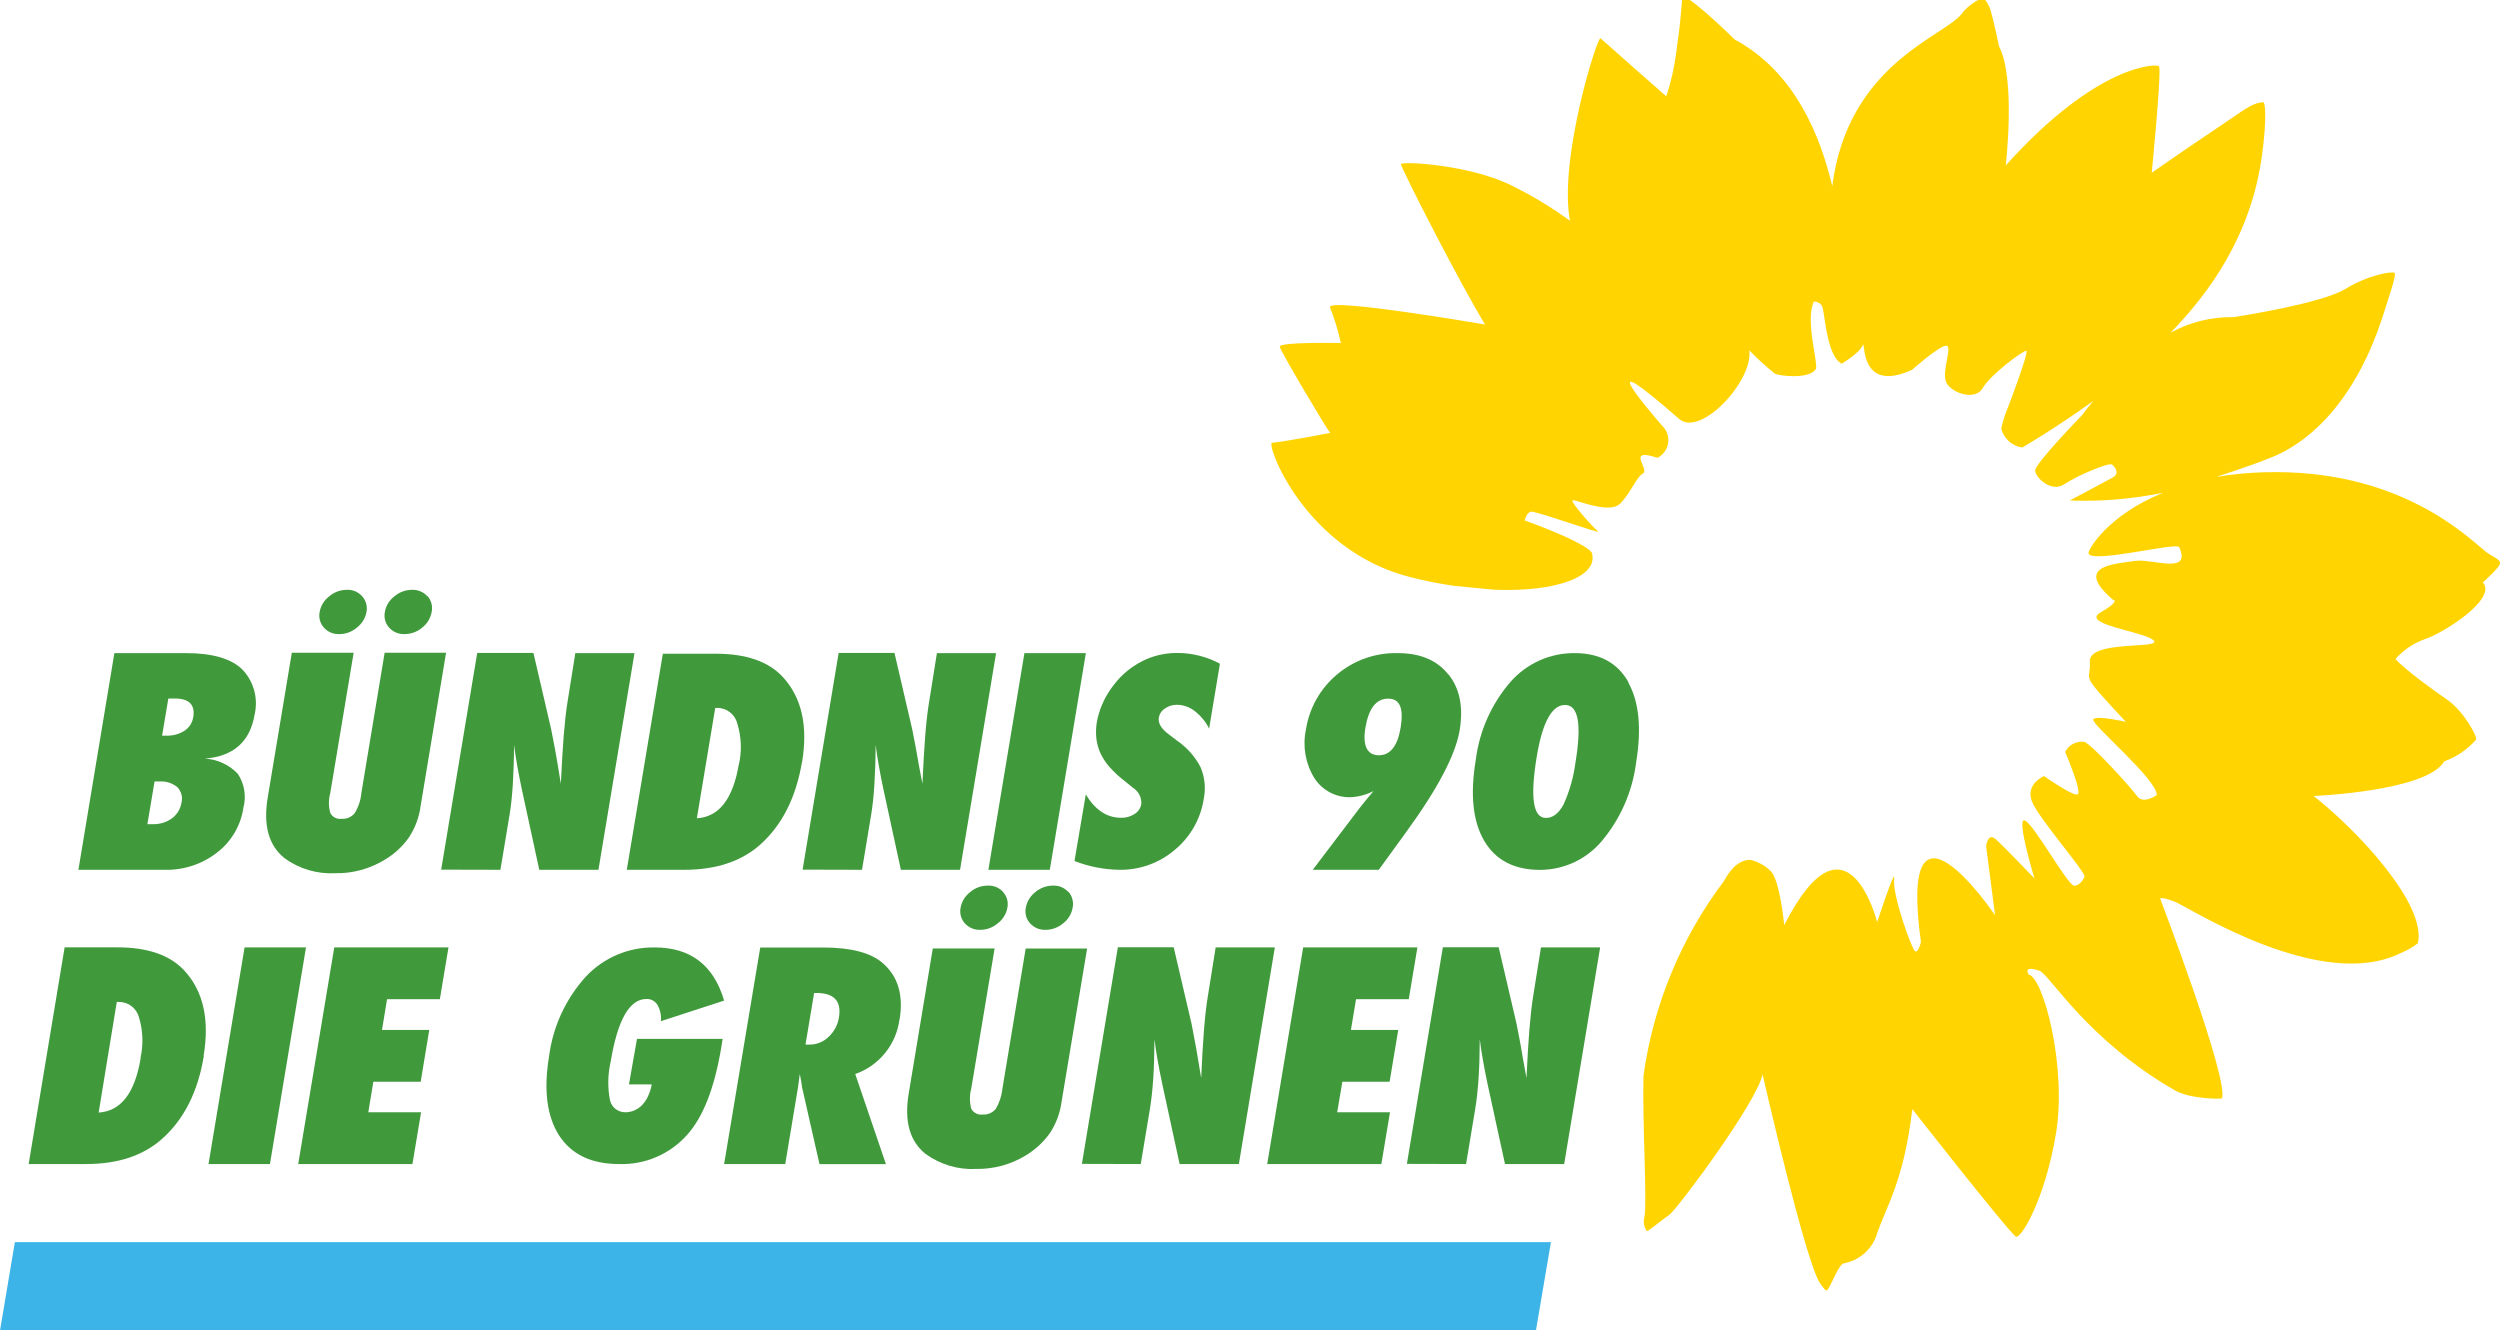
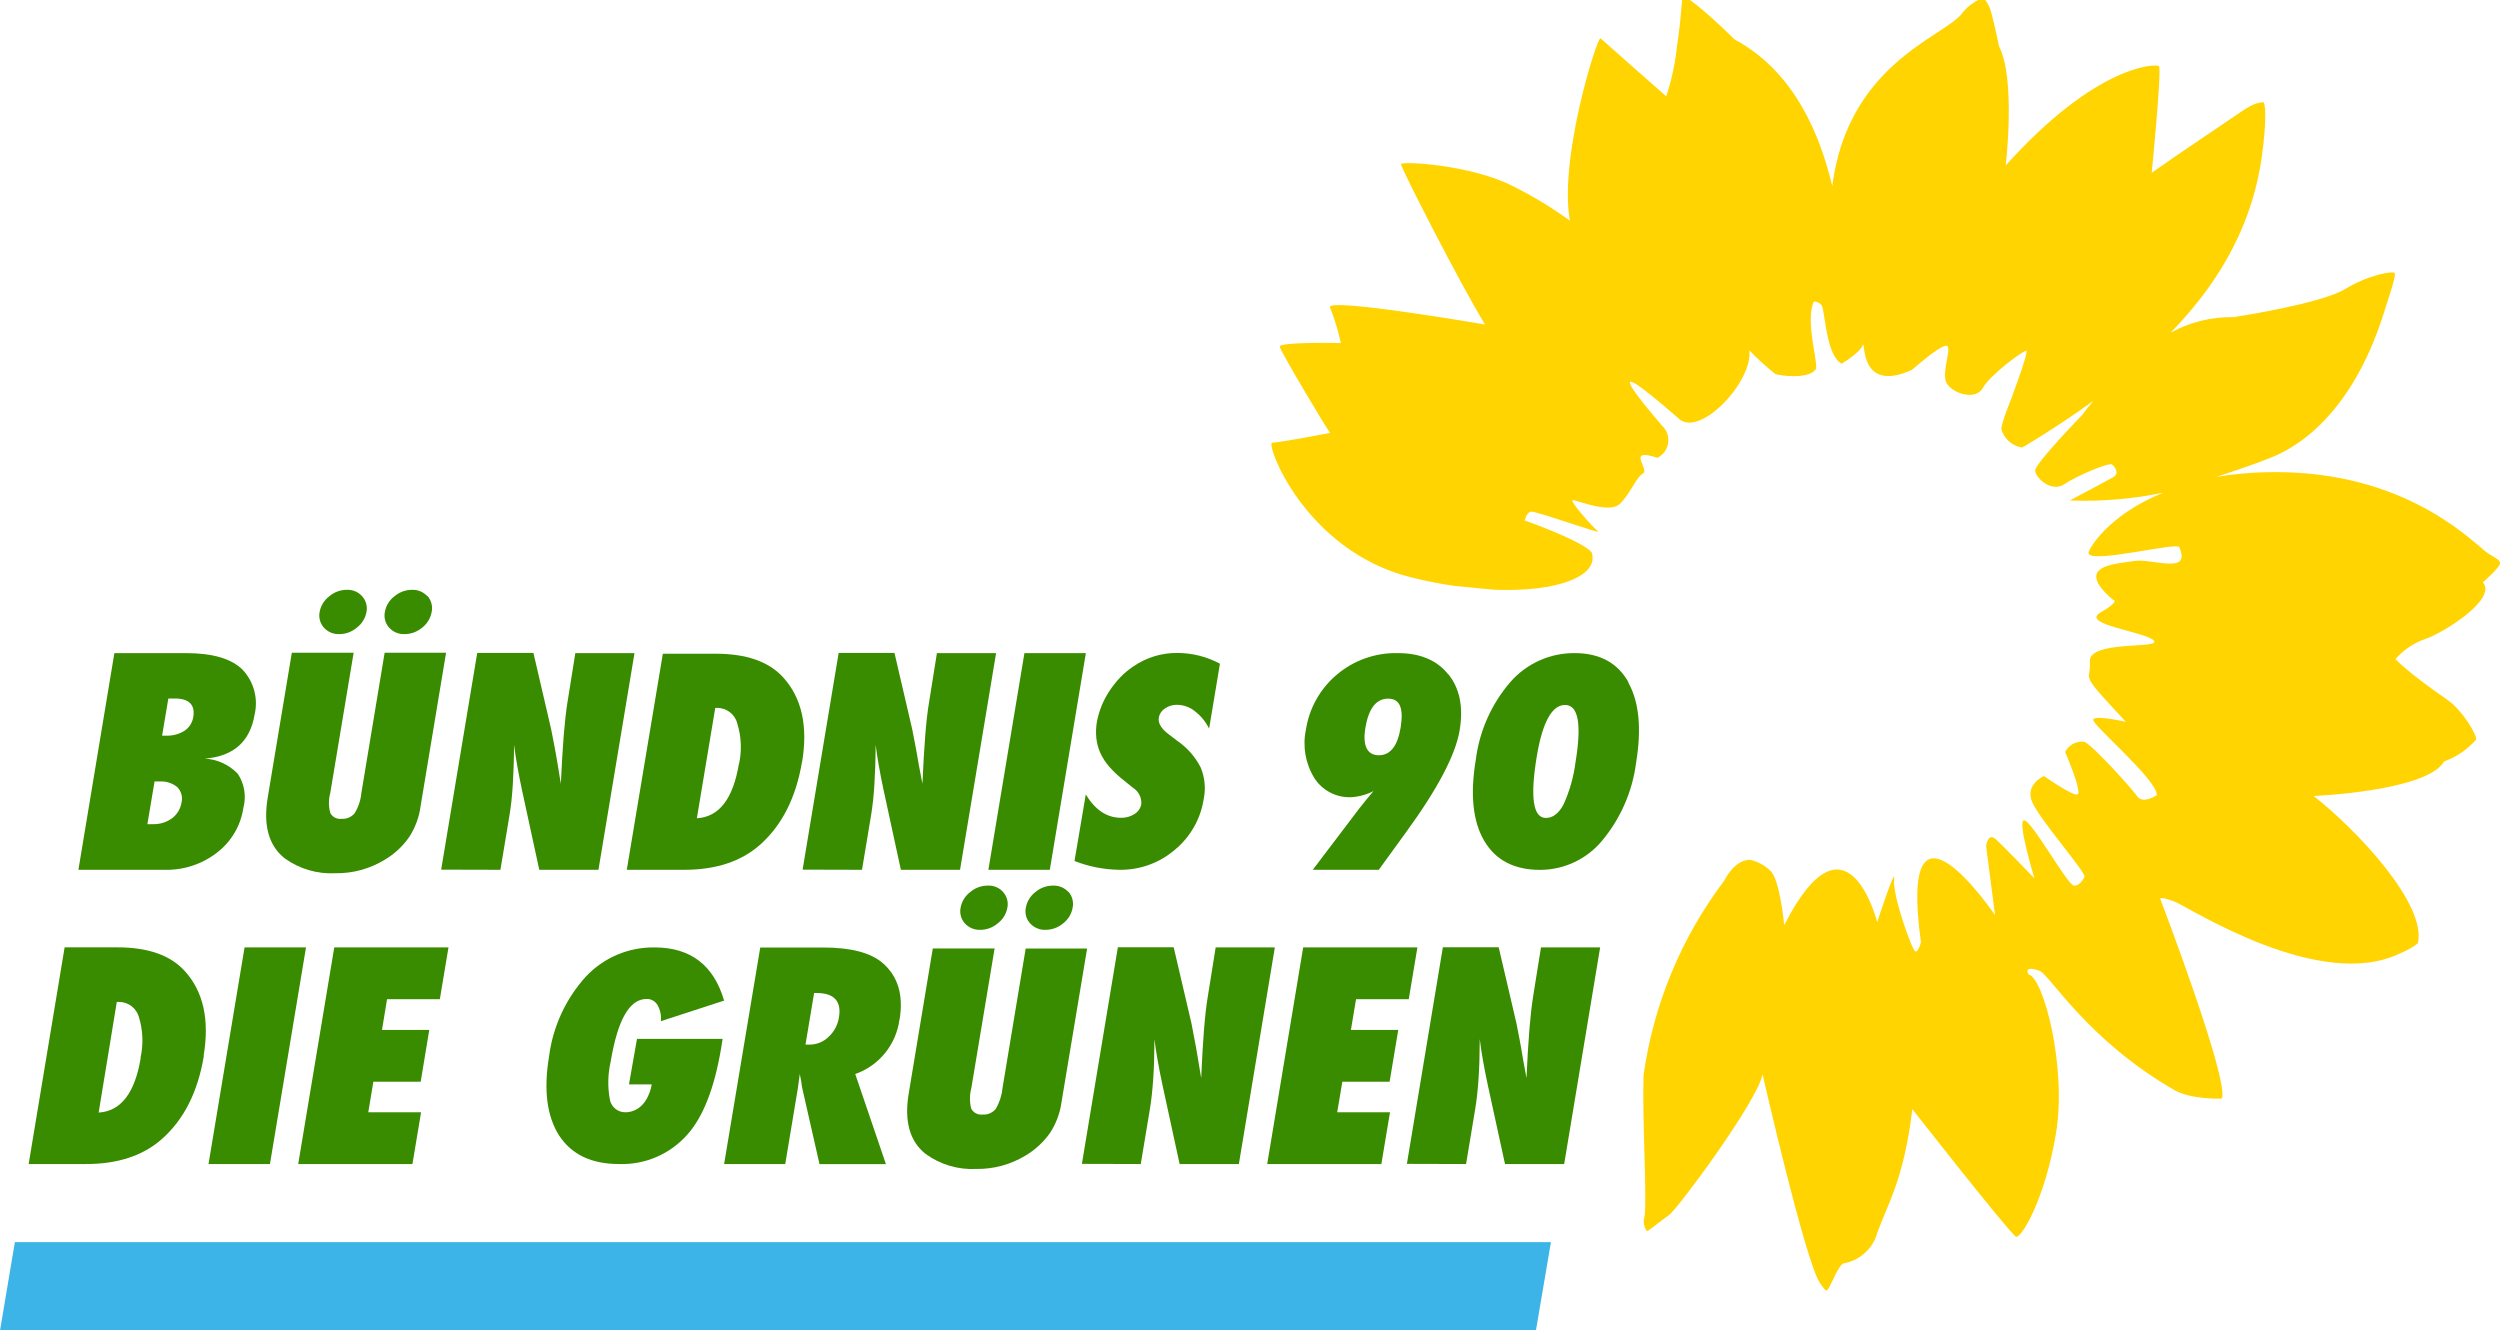
<svg xmlns="http://www.w3.org/2000/svg" id="Logo" viewBox="0 0 321.08 170.7">
  <defs>
    <style>.cls-1{fill:#3cb4e7;}.cls-2{fill:#ffd400;}.cls-3{fill:#409a3c;}</style>
  </defs>
  <polygon id="Balken" class="cls-1" points="0 170.89 197.26 170.89 199.19 159.53 1.91 159.53 0 170.89" />
  <path id="Blume" class="cls-2" d="M321.07,72.22c-.06-.43-1.14-.81-1.87-1.41-2.46-2-11.25-10.71-28.56-10.15a44.17,44.17,0,0,0-6,.59c3.69-1.2,5.6-1.91,6.71-2.36,1.34-.53,10.17-3.56,14.93-19.07.4-1.33,1.55-4.53,1.26-4.77s-3.32.23-6.32,2.06-13.13,3.43-14.33,3.62a16.2,16.2,0,0,0-8.12,2c5-5.14,10.31-12.44,11.73-22.69.68-4.91.4-6.92.19-6.91a3.43,3.43,0,0,0-.83.14c-1.12.33-2.25,1.27-5.93,3.73s-7.58,5.19-7.58,5.19,1.33-13.39.92-13.7-8-.23-19.67,12.76c0,0,1.32-11.13-.87-15.32,0,0-.6-3-1.08-4.63-.24-.79-.86-1.63-1-1.56a6.38,6.38,0,0,0-2.81,2.16c-2.58,2.95-14.53,6.55-16.52,22-1.49-6.24-4.67-14.59-12.52-18.82-4.44-4.34-6.41-5.64-6.64-5.52s-.11,2-.78,6.37A30.63,30.63,0,0,1,214,12.37s-8.23-7.24-8.44-7.45c-.38-.38-5.4,15.5-3.93,23.43a50.89,50.89,0,0,0-7.34-4.45c-5.38-2.76-14.43-3.24-14.36-2.81.11.71,7.63,15.42,10.8,20.59,0,0-20.28-3.49-19.92-2.22a29.24,29.24,0,0,1,1.4,4.6s-8-.18-7.85.48,6,10.52,6.48,11.06c0,0-6.16,1.19-7.45,1.26-.89,0,4.11,13.84,17.8,17.28a54.94,54.94,0,0,0,5.61,1.11l5.1.49C200,76.06,205.36,74,204.44,71c0,0-.26-1.11-8.62-4.16,0,0,.23-1,.79-1.13s9.25,3,8.63,2.53-3.79-4-3.22-4,4.65,1.76,6,.49,2.11-3.45,3-3.93-2.27-3.38,1.85-2a2.54,2.54,0,0,0,.59-4.13c-2.2-2.56-9.17-10.81,2.2-.86,2.72,2.38,9.53-4.87,9-8.82a36.76,36.76,0,0,0,3.29,3c.58.3,4.38.75,5.25-.57.39-.6-1.4-6.22-.25-8.69a1.21,1.21,0,0,1,1,.47c.45.53.51,6.39,2.57,7.51,0,0,2.32-1.36,2.71-2.37s-.63,6.33,6.33,3.16c0,0,3.38-3,4.36-3.1s-.73,3.57.13,4.88,3.7,2.18,4.61.54,5.25-4.89,5.59-4.76-2.21,6.93-2.5,7.6a14.37,14.37,0,0,0-.73,2.4,3.29,3.29,0,0,0,2.7,2.42s4.48-2.61,9.14-6c-.49.59-1,1.2-1.48,1.86,0,0-6,6.18-6,7.08s2.07,2.9,3.76,1.76,5.76-2.82,6.12-2.52,1,1.13.15,1.62-5.59,3-5.59,3a50.21,50.21,0,0,0,12-1c-7.17,2.91-9.65,7.34-9.59,7.76.21,1.43,11.36-1.46,11.66-.76,1.6,3.63-3.53,1.39-5.78,1.77s-8,.5-2.71,5c0,0,1,.08-1.64,1.62s5.85,2.47,6.86,3.6-8.41-.11-8.22,2.72-1.62,1,4.63,7.72c0,0-3.75-.87-4.19-.34s8.22,7.71,8.16,9.75c0,0-1.76,1.22-2.51.15s-6-6.86-6.83-7a2.41,2.41,0,0,0-2.43,1.3s2.29,5.32,1.57,5.47-4.29-2.37-4.29-2.37-2.35,1-1.58,3.17,7.15,9.35,6.78,9.8c0,0-.54,1.19-1.36,1.1s-5.24-8.07-6.33-8.38,1.27,7.46,1.27,7.46-4-4.19-5-5.06-1.21.92-1.21.92l1.15,8.86S243.68,99,246.71,121c0,0-.29,1.25-.7,1.21s-3-7.3-2.74-9.28-2.18,5.5-2.18,5.5-3.88-15.45-11.94.39c0,0-.56-6-1.8-7a5.39,5.39,0,0,0-2.57-1.39c-.26,0-1.89-.07-3.35,2.7a53.79,53.79,0,0,0-10.35,25c-.17,5.68.47,15.93.13,18.13a2.1,2.1,0,0,0,.3,1.85c.06.13,2.18-1.62,2.86-2.07,1-.66,11.35-14.59,12-18.07,0,0,5.53,24.26,7.4,26.86.41.56.75,1.19,1,.75.56-.86,1.38-3.13,2-3.32a5.5,5.5,0,0,0,4.36-4c1.22-3.46,3.43-6.84,4.47-15.82,0,0,11.74,15,13.26,16.36.61.56,3.8-4.75,5.2-13.27s-1.62-20-3.53-20.38c0,0-.8-1.25,1.43-.46,1.26.46,6.15,8.94,17.41,15.37,1.9,1.09,5.93,1.11,6,1,.9-2.52-7.94-25.66-7.94-25.66s.22-.27,2,.46,18.66,11.65,28.9,6.54a8.69,8.69,0,0,0,2.2-1.26c1.17-5-7.85-14.58-13.39-18.91,0,0,14.55-.59,16.78-4.45A9.83,9.83,0,0,0,318,95c.24-.33-1.57-3.65-3.67-5.11-5.49-3.81-6.68-5.25-6.68-5.25a9.08,9.08,0,0,1,3.76-2.55c2.21-.69,9.38-5.12,7.47-7.3,0,0,2.31-2,2.22-2.53" />
-   <g id="Typo">
-     <path class="cls-3" d="M188.29,149.5l1.18-7.1c.18-1.09.32-2.37.42-3.82s.15-3.16.16-5.12c.1.86.24,1.78.41,2.73s.37,2,.6,3.07l2.23,10.24h7.6l4.62-27.82h-7.6l-1,6.25c-.19,1.17-.35,2.61-.49,4.33s-.26,3.78-.37,6.2L195.6,136c-.16-1-.31-1.83-.45-2.57s-.28-1.41-.39-2l-2.28-9.77h-7.17l-4.62,27.82Z" />
-     <polygon class="cls-3" points="177.41 149.5 178.52 142.85 171.74 142.85 172.4 138.93 178.47 138.93 179.58 132.28 173.5 132.28 174.16 128.33 180.93 128.33 182.04 121.68 167.37 121.68 162.75 149.5 177.41 149.5" />
-     <path class="cls-3" d="M146.51,149.5l1.18-7.1c.18-1.09.32-2.37.42-3.82s.15-3.16.16-5.12c.1.86.24,1.78.41,2.73s.37,2,.6,3.07l2.22,10.24h7.61l4.62-27.82h-7.6l-1,6.25c-.2,1.17-.36,2.61-.5,4.33s-.25,3.78-.36,6.2l-.41-2.46c-.16-1-.31-1.83-.46-2.57s-.27-1.41-.38-2l-2.28-9.77h-7.17l-4.62,27.82Z" />
-     <path class="cls-3" d="M107.75,130.64a4.26,4.26,0,0,1-1.33,2.52,3.45,3.45,0,0,1-2.44,1h-.53l1.11-6.63h.28q3.42,0,2.91,3.12m7.78.32c.53-3.15-.19-5.57-2.16-7.28q-2.31-2-7.65-2H97.64L93,149.5h7.85l1.62-9.73.25-1.84c.08.39.14.72.19,1a6,6,0,0,1,.09.67l2.25,9.91h8.53l-3.94-11.57a8.6,8.6,0,0,0,5.68-7" />
-     <path class="cls-3" d="M80.78,139.27H83.7a5.49,5.49,0,0,1-.45,1.47,4.23,4.23,0,0,1-.73,1.13,3.11,3.11,0,0,1-1,.72,2.79,2.79,0,0,1-1.18.26,2,2,0,0,1-2-1.55,12,12,0,0,1,.1-5q1.33-8,4.59-8a1.57,1.57,0,0,1,1.41.77,3.5,3.5,0,0,1,.44,2.08L93,128.51q-2-6.82-8.91-6.83a11.86,11.86,0,0,0-8.86,3.76,18.84,18.84,0,0,0-4.72,10.28q-1.06,6.43,1.31,10.13c1.6,2.44,4.16,3.65,7.68,3.65a11.19,11.19,0,0,0,8.74-3.74q3.09-3.42,4.39-11.22l.18-1.12h-11Z" />
-     <polygon class="cls-3" points="52.97 149.5 54.08 142.85 47.3 142.85 47.95 138.93 54.03 138.93 55.13 132.28 49.06 132.28 49.71 128.33 56.49 128.33 57.6 121.68 42.93 121.68 38.3 149.5 52.97 149.5" />
-     <polygon class="cls-3" points="39.3 121.68 31.41 121.68 26.78 149.5 34.67 149.5 39.3 121.68" />
-     <path class="cls-3" d="M18.07,135.89c-.75,4.51-2.55,6.82-5.4,7L15,128.68h.25a2.66,2.66,0,0,1,2.59,1.94,10.26,10.26,0,0,1,.2,5.27m8.11-.28q1.17-7-2.46-10.94-2.76-3-8.6-3H8.3L3.68,149.5h7.38q6.1,0,9.73-3.21,4.25-3.76,5.39-10.68" />
-     <path class="cls-3" d="M202.34,97.93a18.84,18.84,0,0,1-1.53,5.39c-.62,1.15-1.37,1.73-2.27,1.73q-2.47,0-1.17-7.9,1.11-6.62,3.64-6.61c1.7,0,2.15,2.46,1.33,7.39m6.81-10.31c-1.4-2.49-3.7-3.74-6.92-3.74A10.84,10.84,0,0,0,194,87.57a18.87,18.87,0,0,0-4.46,10q-1.11,6.68,1.07,10.4c1.46,2.5,3.86,3.75,7.18,3.75a10.37,10.37,0,0,0,7.94-3.71,19.5,19.5,0,0,0,4.39-10q1.1-6.62-1-10.36" />
-     <path class="cls-3" d="M179.89,93.43c-.39,2.38-1.33,3.57-2.8,3.57s-2.12-1.18-1.73-3.53c.42-2.5,1.39-3.74,2.92-3.74s2,1.23,1.61,3.7M186,86.61q-2.17-2.73-6.48-2.73a11.7,11.7,0,0,0-7.8,2.74,11.53,11.53,0,0,0-4,7.1,8.51,8.51,0,0,0,1.06,6.17,5.36,5.36,0,0,0,4.7,2.5,7.16,7.16,0,0,0,2.92-.79l-1,1.2c-.31.37-.57.7-.8,1l-6,7.91h8.48l3.47-4.78q6.14-8.42,6.92-13.16c.49-3,0-5.35-1.44-7.16" />
-     <path class="cls-3" d="M143.8,111.71a10.71,10.71,0,0,0,7.09-2.57,10.56,10.56,0,0,0,3.71-6.54,6.89,6.89,0,0,0-.41-4.07,9.3,9.3,0,0,0-3-3.39l-1.11-.85c-.95-.71-1.37-1.42-1.25-2.14A1.73,1.73,0,0,1,149.6,91a2.64,2.64,0,0,1,1.58-.48,3.69,3.69,0,0,1,2.28.82,6.43,6.43,0,0,1,1.83,2.24l1.39-8.34a11.61,11.61,0,0,0-5.45-1.38,9.81,9.81,0,0,0-5.69,1.74,10.16,10.16,0,0,0-1.67,1.4,12.73,12.73,0,0,0-1.39,1.75,10.84,10.84,0,0,0-1.6,3.93,7.82,7.82,0,0,0-.08,2.09,6.5,6.5,0,0,0,.51,1.92,7.47,7.47,0,0,0,1.18,1.81,13.77,13.77,0,0,0,1.9,1.77l1.14.92a2.29,2.29,0,0,1,1.05,2.1,1.86,1.86,0,0,1-.85,1.24,3,3,0,0,1-1.75.5q-2.72,0-4.53-3L138,110.58a16.41,16.41,0,0,0,5.78,1.13" />
-     <polygon class="cls-3" points="139.46 83.88 131.57 83.88 126.94 111.71 134.83 111.71 139.46 83.88" />
-     <path class="cls-3" d="M110.71,111.71l1.18-7.1c.18-1.1.32-2.38.41-3.83s.15-3.16.16-5.12c.11.87.25,1.78.42,2.74s.37,2,.6,3.07l2.22,10.24h7.6l4.63-27.83h-7.6l-1,6.26c-.2,1.16-.36,2.6-.5,4.32s-.25,3.79-.36,6.2L118,98.21c-.16-1-.32-1.83-.46-2.58s-.27-1.4-.39-2l-2.27-9.77h-7.17l-4.63,27.83Z" />
-     <path class="cls-3" d="M94.9,98.09q-1.12,6.76-5.4,7l2.36-14.17h.24a2.64,2.64,0,0,1,2.59,2,10.2,10.2,0,0,1,.21,5.26m8.11-.27q1.17-7-2.46-10.95-2.76-3-8.61-3H85.13L80.5,111.71h7.38c4.08,0,7.32-1.08,9.73-3.21,2.83-2.51,4.63-6.08,5.4-10.68" />
-     <path class="cls-3" d="M64.27,111.71l1.18-7.1c.18-1.1.32-2.38.41-3.83s.15-3.16.16-5.12c.11.87.25,1.78.42,2.74s.37,2,.6,3.07l2.22,10.24h7.6l4.63-27.83h-7.6l-1,6.26c-.19,1.16-.35,2.6-.49,4.32s-.25,3.79-.37,6.2l-.4-2.45c-.16-1-.32-1.83-.46-2.58s-.27-1.4-.39-2l-2.27-9.77H61.29l-4.63,27.83Z" />
-     <path class="cls-3" d="M24.82,92.09a2.57,2.57,0,0,1-1.12,1.76,4.09,4.09,0,0,1-2.35.63h-.53l.8-4.77.49,0h.33c1.85,0,2.65.8,2.38,2.42m-4.35,8.24a3.24,3.24,0,0,1,2.3.72,2.12,2.12,0,0,1,.54,2,3.14,3.14,0,0,1-1.21,2,4,4,0,0,1-2.49.76h-.28l-.4,0,.92-5.49ZM32.7,91.77A6.29,6.29,0,0,0,31.14,86Q29,83.88,23.87,83.88H14.69l-4.62,27.83H21.12a10.52,10.52,0,0,0,6.74-2.2,8.88,8.88,0,0,0,3.4-5.77,5.38,5.38,0,0,0-.72-4.36,6.33,6.33,0,0,0-4.23-1.95q5.52-.44,6.39-5.66" />
-     <path class="cls-3" d="M128.74,139.83a6.3,6.3,0,0,1-.87,2.61,2,2,0,0,1-1.69.7,1.42,1.42,0,0,1-1.44-.75,5,5,0,0,1,0-2.58l3-18H119.8l-3.09,18.62q-.9,5.36,2.18,7.78a10.16,10.16,0,0,0,6.48,1.92,11.85,11.85,0,0,0,6.36-1.73,10.28,10.28,0,0,0,3.13-2.9,9.63,9.63,0,0,0,1.48-4l3.28-19.68h-7.89Z" />
-     <path class="cls-3" d="M128.85,114.58a2.47,2.47,0,0,0-2-.84,3.46,3.46,0,0,0-2.26.84,3.25,3.25,0,0,0-1.22,2,2.32,2.32,0,0,0,.54,2,2.53,2.53,0,0,0,2,.84,3.45,3.45,0,0,0,2.24-.84,3.24,3.24,0,0,0,1.23-2,2.3,2.3,0,0,0-.54-2" />
-     <path class="cls-3" d="M137.24,114.59a2.53,2.53,0,0,0-2-.85,3.52,3.52,0,0,0-2.28.84,3.24,3.24,0,0,0-1.21,2,2.28,2.28,0,0,0,.54,2,2.54,2.54,0,0,0,2,.84,3.48,3.48,0,0,0,2.26-.84,3.21,3.21,0,0,0,1.21-2,2.4,2.4,0,0,0-.54-2.06" />
-     <path class="cls-3" d="M46.41,101.85a6,6,0,0,1-.87,2.61,2,2,0,0,1-1.68.7,1.41,1.41,0,0,1-1.44-.75,4.84,4.84,0,0,1,0-2.58l3-18H37.48l-3.1,18.62c-.59,3.58.14,6.17,2.19,7.79a10.16,10.16,0,0,0,6.48,1.91,11.76,11.76,0,0,0,6.36-1.73,10,10,0,0,0,3.13-2.9,9.58,9.58,0,0,0,1.48-4l3.27-19.69H49.4Z" />
-     <path class="cls-3" d="M46.53,76.6a2.48,2.48,0,0,0-2-.85,3.48,3.48,0,0,0-2.26.85,3.23,3.23,0,0,0-1.22,2,2.34,2.34,0,0,0,.54,2,2.53,2.53,0,0,0,2,.84,3.46,3.46,0,0,0,2.25-.84,3.28,3.28,0,0,0,1.23-2,2.34,2.34,0,0,0-.54-2" />
-     <path class="cls-3" d="M54.92,76.61a2.55,2.55,0,0,0-2-.86,3.51,3.51,0,0,0-2.28.85,3.18,3.18,0,0,0-1.21,2,2.31,2.31,0,0,0,.54,2,2.54,2.54,0,0,0,2,.84,3.5,3.5,0,0,0,2.26-.84,3.28,3.28,0,0,0,1.21-2,2.39,2.39,0,0,0-.54-2.06" />
+   <g id="Typo" style="fill: #398c00;">
+     <path d="M188.29,149.5l1.18-7.1c.18-1.09.32-2.37.42-3.82s.15-3.16.16-5.12c.1.86.24,1.78.41,2.73s.37,2,.6,3.07l2.23,10.24h7.6l4.62-27.82h-7.6l-1,6.25c-.19,1.17-.35,2.61-.49,4.33s-.26,3.78-.37,6.2L195.6,136c-.16-1-.31-1.83-.45-2.57s-.28-1.41-.39-2l-2.28-9.77h-7.17l-4.62,27.82Z" />
+     <polygon points="177.41 149.5 178.52 142.85 171.74 142.85 172.4 138.93 178.47 138.93 179.58 132.28 173.5 132.28 174.16 128.33 180.93 128.33 182.04 121.68 167.37 121.68 162.75 149.5 177.41 149.5" />
+     <path d="M146.51,149.5l1.18-7.1c.18-1.09.32-2.37.42-3.82s.15-3.16.16-5.12c.1.86.24,1.78.41,2.73s.37,2,.6,3.07l2.22,10.24h7.61l4.62-27.82h-7.6l-1,6.25c-.2,1.17-.36,2.61-.5,4.33s-.25,3.78-.36,6.2l-.41-2.46c-.16-1-.31-1.83-.46-2.57s-.27-1.41-.38-2l-2.28-9.77h-7.17l-4.62,27.82Z" />
+     <path d="M107.75,130.64a4.26,4.26,0,0,1-1.33,2.52,3.45,3.45,0,0,1-2.44,1h-.53l1.11-6.63h.28q3.42,0,2.91,3.12m7.78.32c.53-3.15-.19-5.57-2.16-7.28q-2.31-2-7.65-2H97.64L93,149.5h7.85l1.62-9.73.25-1.84c.08.39.14.72.19,1a6,6,0,0,1,.09.67l2.25,9.91h8.53l-3.94-11.57a8.6,8.6,0,0,0,5.68-7" />
+     <path d="M80.78,139.27H83.7a5.49,5.49,0,0,1-.45,1.47,4.23,4.23,0,0,1-.73,1.13,3.11,3.11,0,0,1-1,.72,2.79,2.79,0,0,1-1.18.26,2,2,0,0,1-2-1.55,12,12,0,0,1,.1-5q1.33-8,4.59-8a1.57,1.57,0,0,1,1.41.77,3.5,3.5,0,0,1,.44,2.08L93,128.51q-2-6.82-8.91-6.83a11.86,11.86,0,0,0-8.86,3.76,18.84,18.84,0,0,0-4.72,10.28q-1.06,6.43,1.31,10.13c1.6,2.44,4.16,3.65,7.68,3.65a11.19,11.19,0,0,0,8.74-3.74q3.09-3.42,4.39-11.22l.18-1.12h-11Z" />
+     <polygon points="52.97 149.5 54.08 142.85 47.3 142.85 47.95 138.93 54.03 138.93 55.13 132.28 49.06 132.28 49.71 128.33 56.49 128.33 57.6 121.68 42.93 121.68 38.3 149.5 52.97 149.5" />
+     <polygon points="39.3 121.68 31.41 121.68 26.78 149.5 34.67 149.5 39.3 121.68" />
+     <path d="M18.07,135.89c-.75,4.51-2.55,6.82-5.4,7L15,128.68h.25a2.66,2.66,0,0,1,2.59,1.94,10.26,10.26,0,0,1,.2,5.27m8.11-.28q1.17-7-2.46-10.94-2.76-3-8.6-3H8.3L3.68,149.5h7.38q6.1,0,9.73-3.21,4.25-3.76,5.39-10.68" />
+     <path d="M202.34,97.93a18.84,18.84,0,0,1-1.53,5.39c-.62,1.15-1.37,1.73-2.27,1.73q-2.47,0-1.17-7.9,1.11-6.62,3.64-6.61c1.7,0,2.15,2.46,1.33,7.39m6.81-10.31c-1.4-2.49-3.7-3.74-6.92-3.74A10.84,10.84,0,0,0,194,87.57a18.87,18.87,0,0,0-4.46,10q-1.11,6.68,1.07,10.4c1.46,2.5,3.86,3.75,7.18,3.75a10.37,10.37,0,0,0,7.94-3.71,19.5,19.5,0,0,0,4.39-10q1.1-6.62-1-10.36" />
+     <path d="M179.89,93.43c-.39,2.38-1.33,3.57-2.8,3.57s-2.12-1.18-1.73-3.53c.42-2.5,1.39-3.74,2.92-3.74s2,1.23,1.61,3.7M186,86.61q-2.17-2.73-6.48-2.73a11.7,11.7,0,0,0-7.8,2.74,11.53,11.53,0,0,0-4,7.1,8.51,8.51,0,0,0,1.06,6.17,5.36,5.36,0,0,0,4.7,2.5,7.16,7.16,0,0,0,2.92-.79l-1,1.2c-.31.37-.57.7-.8,1l-6,7.91h8.48l3.47-4.78q6.14-8.42,6.92-13.16c.49-3,0-5.35-1.44-7.16" />
+     <path d="M143.8,111.71a10.71,10.71,0,0,0,7.09-2.57,10.56,10.56,0,0,0,3.71-6.54,6.89,6.89,0,0,0-.41-4.07,9.3,9.3,0,0,0-3-3.39l-1.11-.85c-.95-.71-1.37-1.42-1.25-2.14A1.73,1.73,0,0,1,149.6,91a2.64,2.64,0,0,1,1.58-.48,3.69,3.69,0,0,1,2.28.82,6.43,6.43,0,0,1,1.83,2.24l1.39-8.34a11.61,11.61,0,0,0-5.45-1.38,9.81,9.81,0,0,0-5.69,1.74,10.16,10.16,0,0,0-1.67,1.4,12.73,12.73,0,0,0-1.39,1.75,10.84,10.84,0,0,0-1.6,3.93,7.82,7.82,0,0,0-.08,2.09,6.5,6.5,0,0,0,.51,1.92,7.47,7.47,0,0,0,1.18,1.81,13.77,13.77,0,0,0,1.9,1.77l1.14.92a2.29,2.29,0,0,1,1.05,2.1,1.86,1.86,0,0,1-.85,1.24,3,3,0,0,1-1.75.5q-2.72,0-4.53-3L138,110.58a16.41,16.41,0,0,0,5.78,1.13" />
+     <polygon points="139.46 83.88 131.57 83.88 126.94 111.71 134.83 111.71 139.46 83.88" />
+     <path d="M110.71,111.71l1.18-7.1c.18-1.1.32-2.38.41-3.83s.15-3.16.16-5.12c.11.87.25,1.78.42,2.74s.37,2,.6,3.07l2.22,10.24h7.6l4.63-27.83h-7.6l-1,6.26c-.2,1.16-.36,2.6-.5,4.32s-.25,3.79-.36,6.2L118,98.21c-.16-1-.32-1.83-.46-2.58s-.27-1.4-.39-2l-2.27-9.77h-7.17l-4.63,27.83Z" />
+     <path d="M94.9,98.09q-1.12,6.76-5.4,7l2.36-14.17h.24a2.64,2.64,0,0,1,2.59,2,10.2,10.2,0,0,1,.21,5.26m8.11-.27q1.17-7-2.46-10.95-2.76-3-8.61-3H85.13L80.5,111.71h7.38c4.08,0,7.32-1.08,9.73-3.21,2.83-2.51,4.63-6.08,5.4-10.68" />
+     <path d="M64.27,111.71l1.18-7.1c.18-1.1.32-2.38.41-3.83s.15-3.16.16-5.12c.11.87.25,1.78.42,2.74s.37,2,.6,3.07l2.22,10.24h7.6l4.63-27.83h-7.6l-1,6.26c-.19,1.16-.35,2.6-.49,4.32s-.25,3.79-.37,6.2l-.4-2.45c-.16-1-.32-1.83-.46-2.58s-.27-1.4-.39-2l-2.27-9.77H61.29l-4.63,27.83Z" />
+     <path d="M24.82,92.09a2.57,2.57,0,0,1-1.12,1.76,4.09,4.09,0,0,1-2.35.63h-.53l.8-4.77.49,0h.33c1.85,0,2.65.8,2.38,2.42m-4.35,8.24a3.24,3.24,0,0,1,2.3.72,2.12,2.12,0,0,1,.54,2,3.14,3.14,0,0,1-1.21,2,4,4,0,0,1-2.49.76h-.28l-.4,0,.92-5.49ZM32.7,91.77A6.29,6.29,0,0,0,31.14,86Q29,83.88,23.87,83.88H14.69l-4.62,27.83H21.12a10.52,10.52,0,0,0,6.74-2.2,8.88,8.88,0,0,0,3.4-5.77,5.38,5.38,0,0,0-.72-4.36,6.33,6.33,0,0,0-4.23-1.95q5.52-.44,6.39-5.66" />
+     <path d="M128.74,139.83a6.3,6.3,0,0,1-.87,2.61,2,2,0,0,1-1.69.7,1.42,1.42,0,0,1-1.44-.75,5,5,0,0,1,0-2.58l3-18H119.8l-3.09,18.62q-.9,5.36,2.18,7.78a10.16,10.16,0,0,0,6.48,1.92,11.85,11.85,0,0,0,6.36-1.73,10.28,10.28,0,0,0,3.13-2.9,9.63,9.63,0,0,0,1.48-4l3.28-19.68h-7.89Z" />
+     <path d="M128.85,114.58a2.47,2.47,0,0,0-2-.84,3.46,3.46,0,0,0-2.26.84,3.25,3.25,0,0,0-1.22,2,2.32,2.32,0,0,0,.54,2,2.53,2.53,0,0,0,2,.84,3.45,3.45,0,0,0,2.24-.84,3.24,3.24,0,0,0,1.23-2,2.3,2.3,0,0,0-.54-2" />
+     <path d="M137.24,114.59a2.53,2.53,0,0,0-2-.85,3.52,3.52,0,0,0-2.28.84,3.24,3.24,0,0,0-1.21,2,2.28,2.28,0,0,0,.54,2,2.54,2.54,0,0,0,2,.84,3.48,3.48,0,0,0,2.26-.84,3.21,3.21,0,0,0,1.21-2,2.4,2.4,0,0,0-.54-2.06" />
+     <path d="M46.41,101.85a6,6,0,0,1-.87,2.61,2,2,0,0,1-1.68.7,1.41,1.41,0,0,1-1.44-.75,4.84,4.84,0,0,1,0-2.58l3-18H37.48l-3.1,18.62c-.59,3.58.14,6.17,2.19,7.79a10.16,10.16,0,0,0,6.48,1.91,11.76,11.76,0,0,0,6.36-1.73,10,10,0,0,0,3.13-2.9,9.58,9.58,0,0,0,1.48-4l3.27-19.69H49.4Z" />
+     <path d="M46.53,76.6a2.48,2.48,0,0,0-2-.85,3.48,3.48,0,0,0-2.26.85,3.23,3.23,0,0,0-1.22,2,2.34,2.34,0,0,0,.54,2,2.53,2.53,0,0,0,2,.84,3.46,3.46,0,0,0,2.25-.84,3.28,3.28,0,0,0,1.23-2,2.34,2.34,0,0,0-.54-2" />
+     <path d="M54.92,76.61a2.55,2.55,0,0,0-2-.86,3.51,3.51,0,0,0-2.28.85,3.18,3.18,0,0,0-1.21,2,2.31,2.31,0,0,0,.54,2,2.54,2.54,0,0,0,2,.84,3.5,3.5,0,0,0,2.26-.84,3.28,3.28,0,0,0,1.21-2,2.39,2.39,0,0,0-.54-2.06" />
  </g>
</svg>
